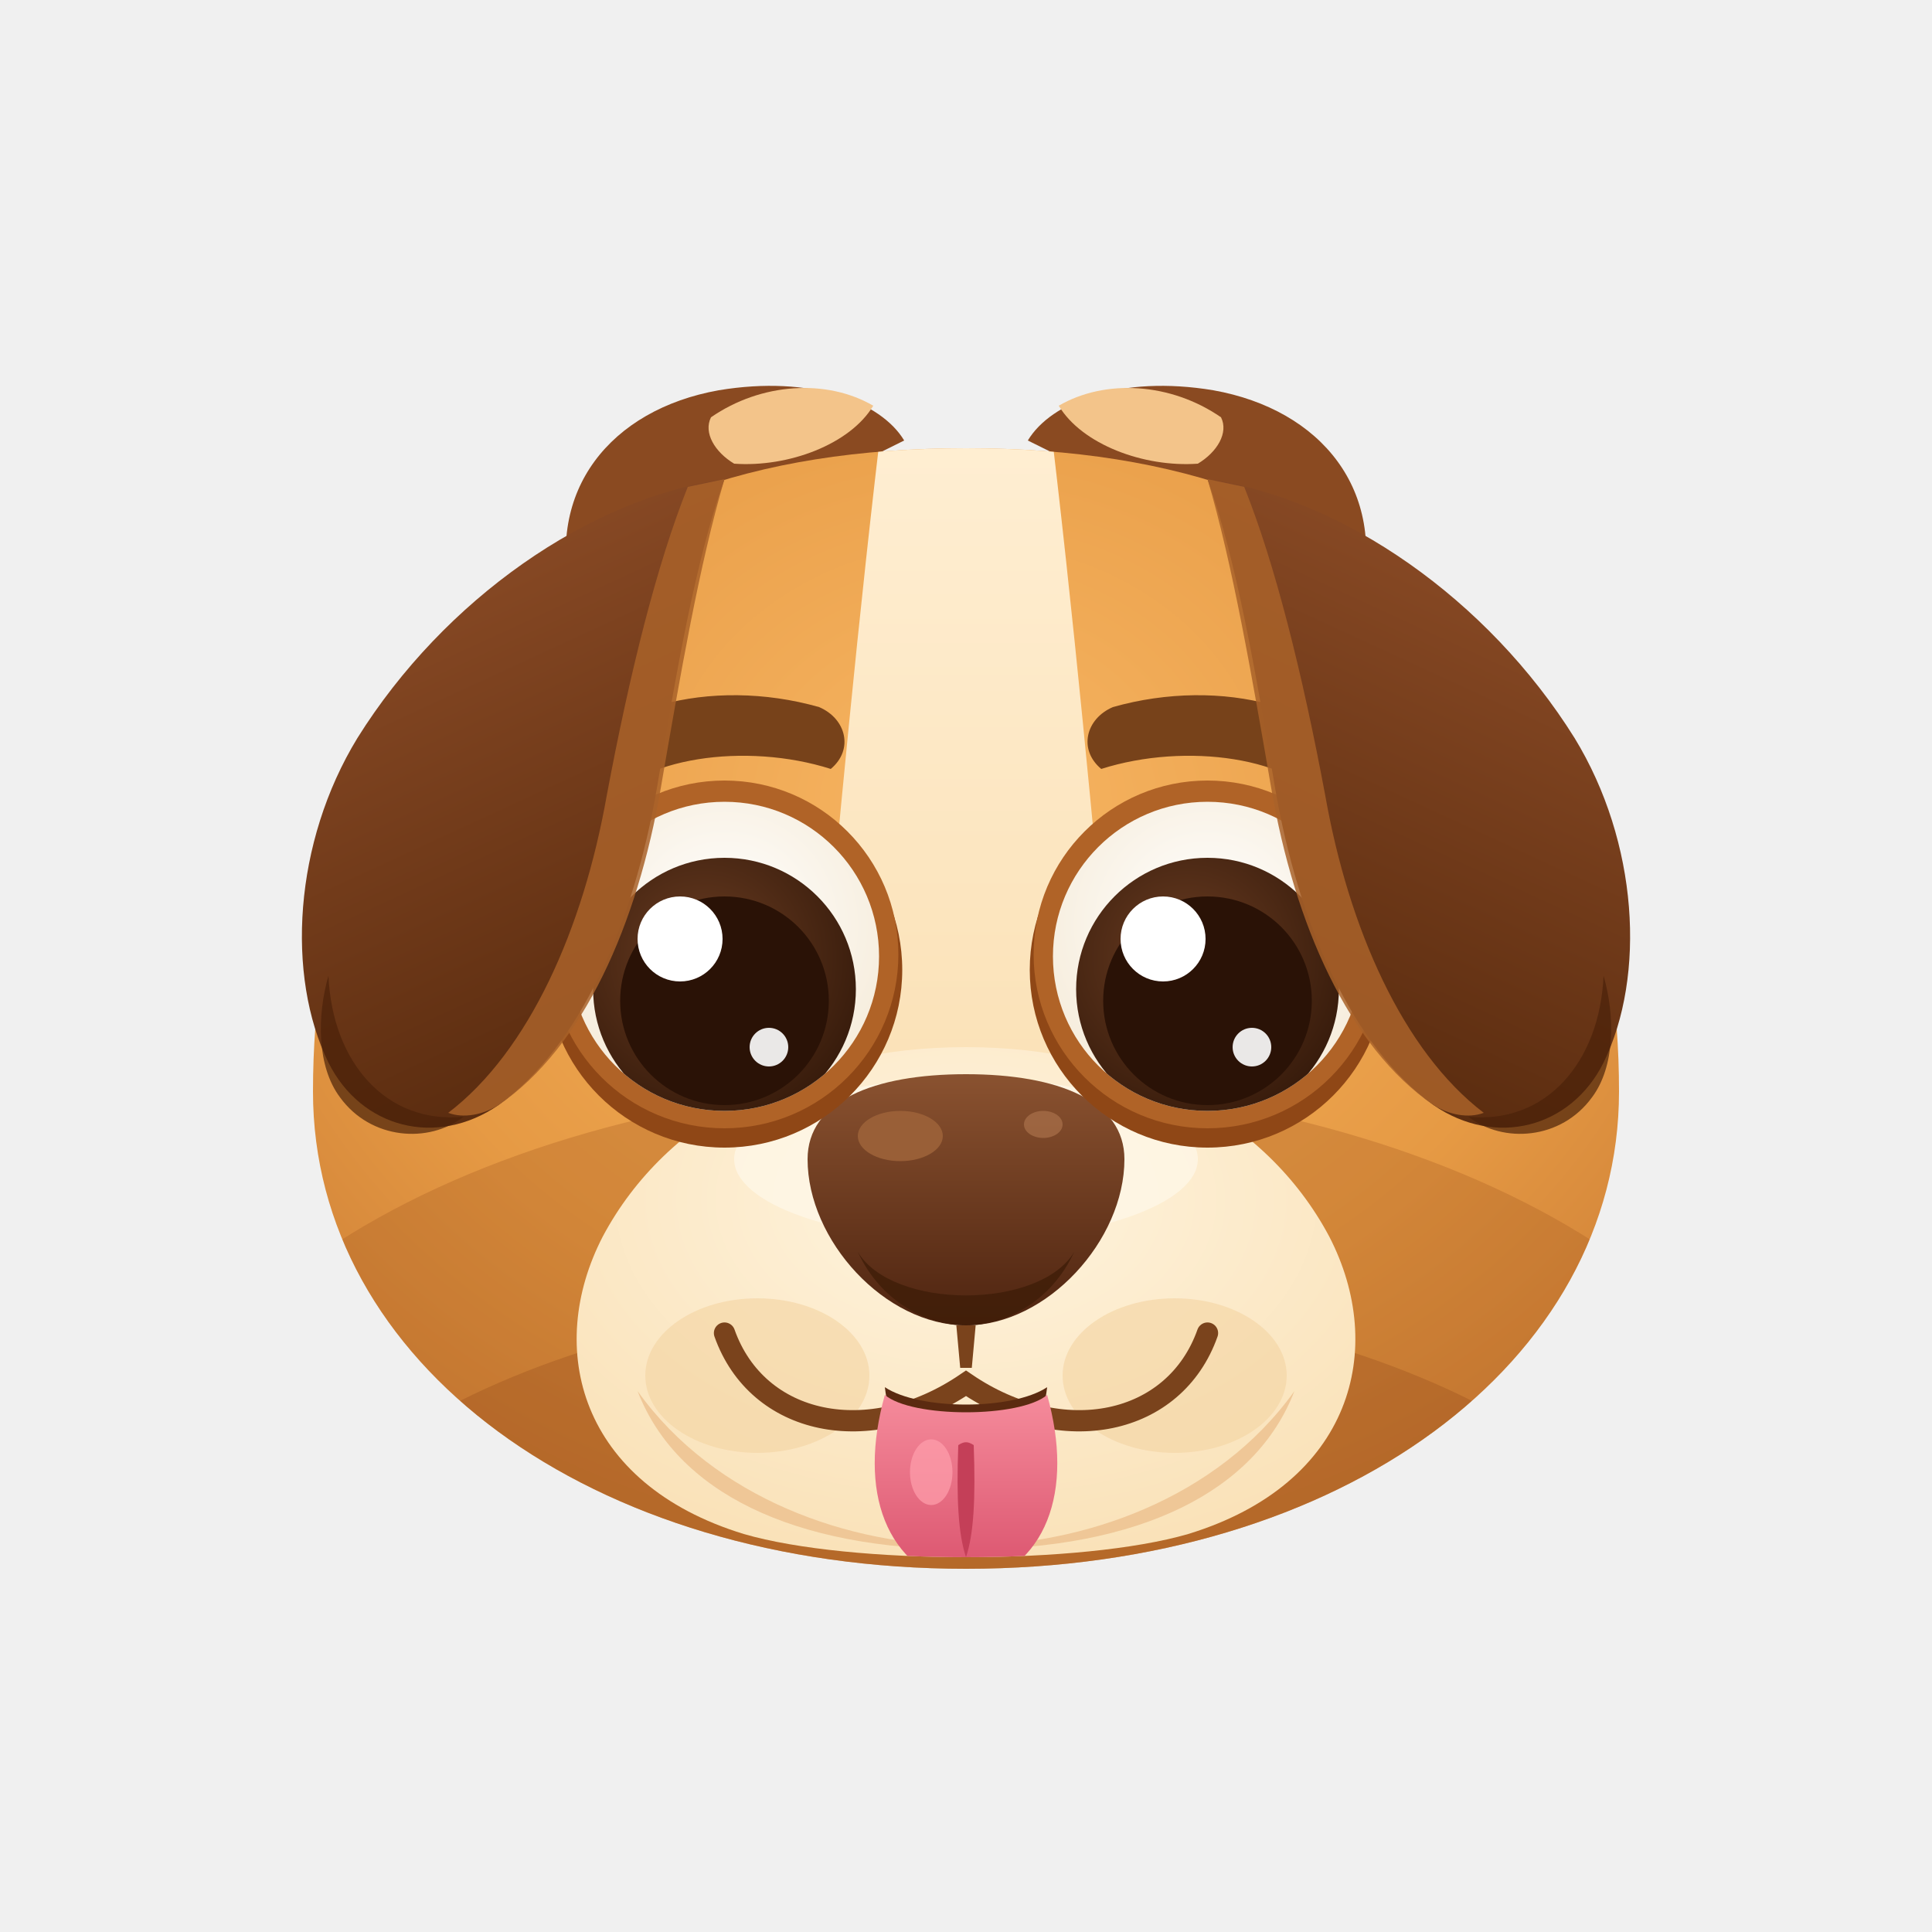
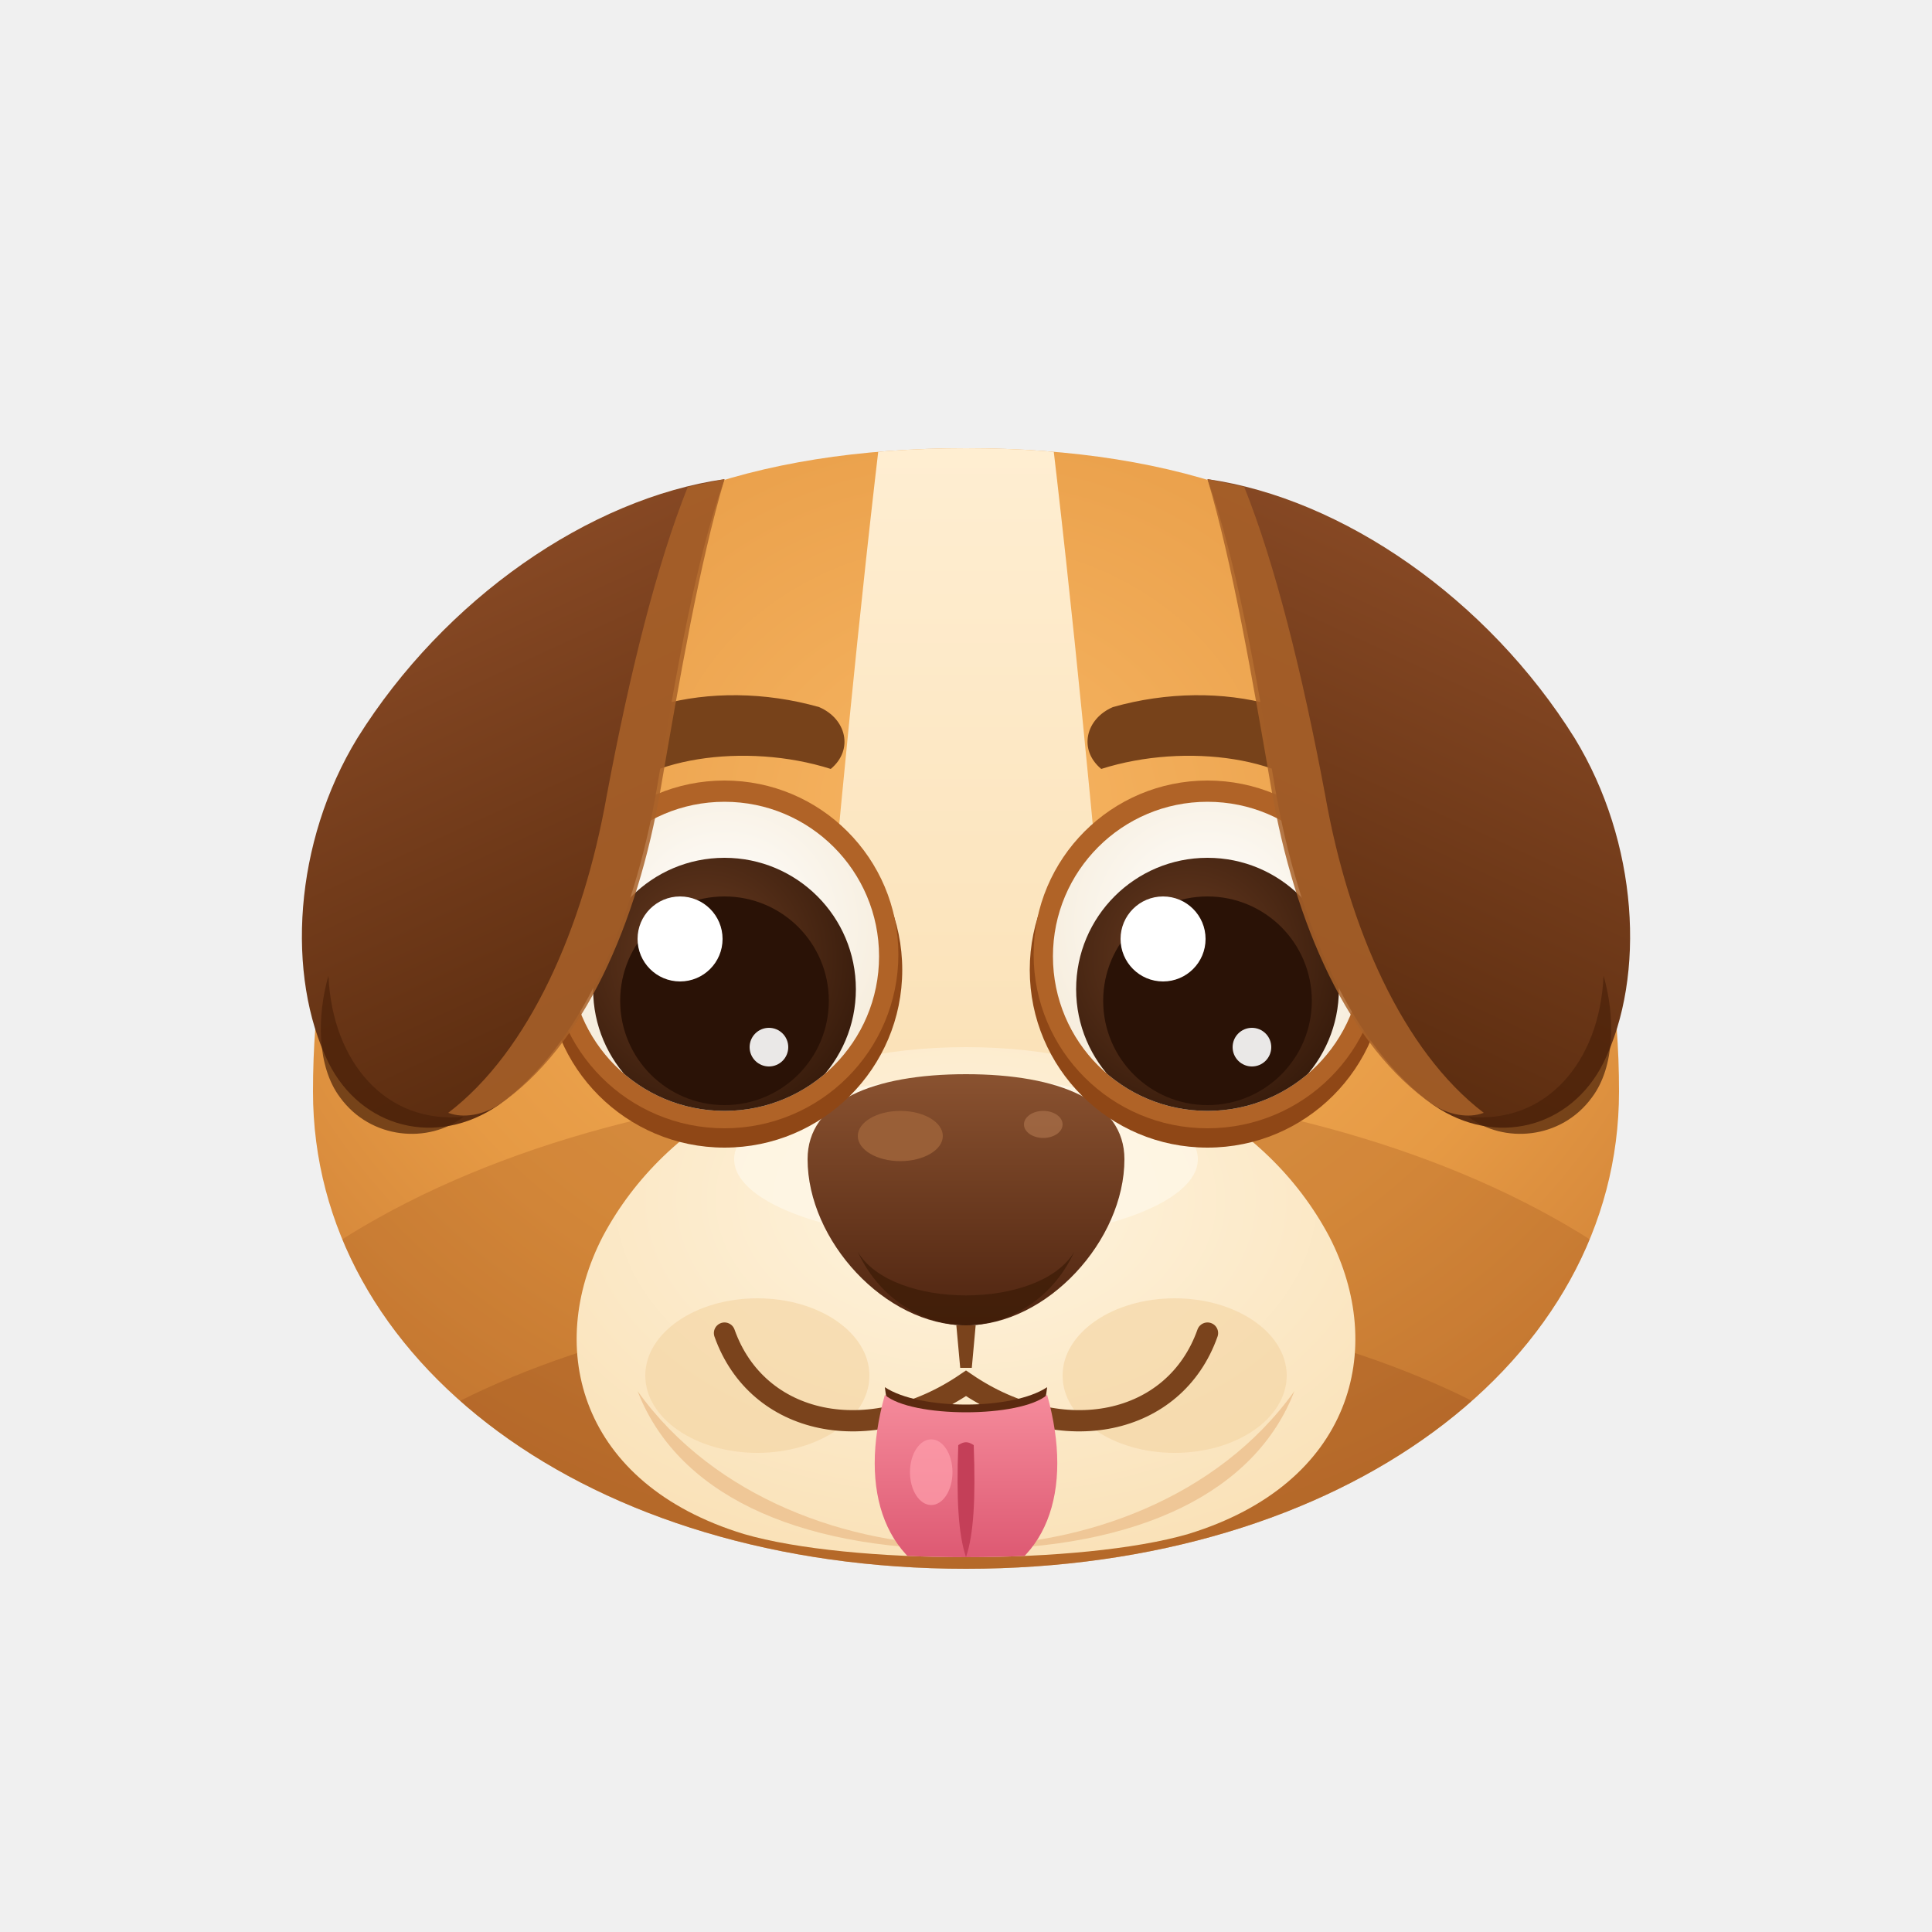
<svg xmlns="http://www.w3.org/2000/svg" viewBox="0 0 1000 1000">
  <defs>
    <radialGradient id="grad-head" cx="0.5" cy="0.32" r="0.85">
      <stop offset="0" stop-color="#F7B562" />
      <stop offset="0.55" stop-color="#E69A44" />
      <stop offset="1" stop-color="#C1712F" />
    </radialGradient>
    <linearGradient id="grad-ear-l" x1="0" y1="0" x2="0.3" y2="1">
      <stop offset="0" stop-color="#94512A" />
      <stop offset="1" stop-color="#5C2D10" />
    </linearGradient>
    <linearGradient id="grad-ear-r" x1="1" y1="0" x2="0.7" y2="1">
      <stop offset="0" stop-color="#94512A" />
      <stop offset="1" stop-color="#5C2D10" />
    </linearGradient>
    <radialGradient id="grad-snout" cx="0.5" cy="0.3" r="0.9">
      <stop offset="0" stop-color="#FFF4DF" />
      <stop offset="1" stop-color="#F8DDAE" />
    </radialGradient>
    <linearGradient id="grad-decal" x1="0" y1="0" x2="0" y2="1">
      <stop offset="0" stop-color="#FFEFD4" />
      <stop offset="1" stop-color="#FBE2B8" />
    </linearGradient>
    <linearGradient id="grad-nose" x1="0" y1="0" x2="0" y2="1">
      <stop offset="0" stop-color="#8A5230" />
      <stop offset="1" stop-color="#4E2410" />
    </linearGradient>
    <linearGradient id="grad-tongue" x1="0" y1="0" x2="0" y2="1">
      <stop offset="0" stop-color="#F58B9B" />
      <stop offset="1" stop-color="#D9506B" />
    </linearGradient>
    <radialGradient id="grad-iris-l" cx="0.42" cy="0.38" r="0.75">
      <stop offset="0" stop-color="#6B3D22" />
      <stop offset="1" stop-color="#2F1608" />
    </radialGradient>
    <radialGradient id="grad-iris-r" cx="0.42" cy="0.38" r="0.75">
      <stop offset="0" stop-color="#6B3D22" />
      <stop offset="1" stop-color="#2F1608" />
    </radialGradient>
    <radialGradient id="grad-eyeball-l" cx="0.5" cy="0.4" r="0.8">
      <stop offset="0" stop-color="#FFFFFF" />
      <stop offset="1" stop-color="#F3E6CF" />
    </radialGradient>
    <radialGradient id="grad-eyeball-r" cx="0.5" cy="0.4" r="0.8">
      <stop offset="0" stop-color="#FFFFFF" />
      <stop offset="1" stop-color="#F3E6CF" />
    </radialGradient>
    <clipPath id="clip-head-shading">
      <path d="M 500 232 C 610 232 695 262 755 330 C 812 395 838 475 838 565 C 838 705 695 812 500 812 C 305 812 162 705 162 565 C 162 475 188 395 245 330 C 305 262 390 232 500 232 Z" />
    </clipPath>
    <clipPath id="clip-head-decal">
      <path d="M 500 232 C 610 232 695 262 755 330 C 812 395 838 475 838 565 C 838 705 695 812 500 812 C 305 812 162 705 162 565 C 162 475 188 395 245 330 C 305 262 390 232 500 232 Z" />
    </clipPath>
    <clipPath id="clip-snout">
      <path d="M 500 542 C 585 542 655 578 688 640 C 718 698 700 768 615 794 C 560 810 440 810 385 794 C 300 768 282 698 312 640 C 345 578 415 542 500 542 Z" />
    </clipPath>
    <clipPath id="clip-eye-l">
      <circle cx="375" cy="495" r="80" />
    </clipPath>
    <clipPath id="clip-eye-r">
      <circle cx="625" cy="495" r="80" />
    </clipPath>
  </defs>
-   <g id="ear-back-l">
-     <path id="ear-back-l-base" d="M 296 310 C 282 254 316 212 372 202 C 420 194 456 208 468 228 C 432 246 376 272 336 312 C 322 320 302 320 296 310 Z" fill="#8A4A21" />
-     <path id="ear-back-l-flip" d="M 368 216 C 394 198 428 196 452 210 C 440 230 408 242 380 240 C 370 234 364 224 368 216 Z" fill="#F3C48A" />
-   </g>
-   <g id="ear-back-r">
-     <path id="ear-back-r-base" d="M 704 310 C 718 254 684 212 628 202 C 580 194 544 208 532 228 C 568 246 624 272 664 312 C 678 320 698 320 704 310 Z" fill="#8A4A21" />
-     <path id="ear-back-r-flip" d="M 632 216 C 606 198 572 196 548 210 C 560 230 592 242 620 240 C 630 234 636 224 632 216 Z" fill="#F3C48A" />
-   </g>
  <g id="head" data-pivot="500,700">
    <path id="head-base" d="M 500 232 C 610 232 695 262 755 330 C 812 395 838 475 838 565 C 838 705 695 812 500 812 C 305 812 162 705 162 565 C 162 475 188 395 245 330 C 305 262 390 232 500 232 Z" fill="url(#grad-head)" />
  </g>
  <g id="head-shading" clip-path="url(#clip-head-shading)">
    <ellipse id="head-shading-low" cx="500" cy="800" rx="430" ry="240" fill="#A85A20" opacity="0.32" />
    <ellipse id="head-shading-deep" cx="500" cy="870" rx="380" ry="200" fill="#8F4716" opacity="0.30" />
  </g>
  <g id="decal" clip-path="url(#clip-head-decal)">
    <path id="decal-band" d="M 458 205 C 478 200 522 200 542 205 C 556 320 566 430 576 538 C 548 556 452 556 424 538 C 434 430 444 320 458 205 Z" fill="url(#grad-decal)" />
  </g>
  <g id="snout">
    <path id="snout-base" d="M 500 542 C 585 542 655 578 688 640 C 718 698 700 768 615 794 C 560 810 440 810 385 794 C 300 768 282 698 312 640 C 345 578 415 542 500 542 Z" fill="url(#grad-snout)" />
    <path id="snout-shade-low" d="M 330 720 C 370 776 440 800 500 800 C 560 800 630 776 670 720 C 650 772 590 802 500 802 C 410 802 350 772 330 720 Z" fill="#EDC291" opacity="0.85" />
    <ellipse id="snout-cheek-shade-l" cx="392" cy="712" rx="58" ry="40" fill="#F4D3A2" opacity="0.6" />
    <ellipse id="snout-cheek-shade-r" cx="608" cy="712" rx="58" ry="40" fill="#F4D3A2" opacity="0.6" />
    <ellipse id="snout-highlight" cx="500" cy="600" rx="120" ry="42" fill="#FFF8E9" opacity="0.7" />
  </g>
  <g id="mouth">
    <path id="mouth-philtrum" d="M 495 686 L 505 686 L 503 708 L 497 708 Z" fill="#7A431C" />
    <path id="mouth-line" d="M 375 690 C 392 738 450 750 500 716 C 550 750 608 738 625 690" fill="none" stroke="#7A431C" stroke-width="11" stroke-linecap="round" />
    <path id="mouth-opening" d="M 458 718 C 476 730 524 730 542 718 C 538 752 518 766 500 766 C 482 766 462 752 458 718 Z" fill="#5B2A10" />
  </g>
  <g id="tongue" data-pivot="500,722" data-parent="mouth-opening" clip-path="url(#clip-snout)">
    <path id="tongue-base" d="M 458 722 C 472 734 528 734 542 722 C 556 772 542 812 500 822 C 458 812 444 772 458 722 Z" fill="url(#grad-tongue)" />
    <path id="tongue-crease" d="M 496 748 C 499 746 501 746 504 748 C 505 776 504 794 500 806 C 496 794 495 776 496 748 Z" fill="#C43F58" />
    <ellipse id="tongue-highlight" cx="482" cy="762" rx="11" ry="17" fill="#FF9FAD" opacity="0.7" />
  </g>
  <g id="nose">
    <path id="nose-base" d="M 418 600 C 418 570 452 556 500 556 C 548 556 582 570 582 600 C 582 642 542 686 500 686 C 458 686 418 642 418 600 Z" fill="url(#grad-nose)" />
    <path id="nose-shade-low" d="M 444 648 C 462 678 538 678 556 648 C 544 674 520 686 500 686 C 480 686 456 674 444 648 Z" fill="#3F1D08" opacity="0.8" />
    <ellipse id="nose-highlight" cx="466" cy="588" rx="22" ry="13" fill="#9C6238" opacity="0.9" />
    <ellipse id="nose-glint" cx="540" cy="582" rx="10" ry="7" fill="#A9714A" opacity="0.7" />
  </g>
-   <g id="eye-l">
+   <g id="eye-l" data-pivot="375,512" data-parent="head-base">
    <circle id="eye-l-shadow" cx="375" cy="502" r="92" fill="#8F4716" />
    <circle id="eye-l-rim" cx="375" cy="494" r="90" fill="#B06327" />
    <circle id="eye-l-ball" cx="375" cy="495" r="80" fill="url(#grad-eyeball-l)" />
  </g>
  <g id="iris-l" data-pivot="375,512" data-parent="eye-l-ball" clip-path="url(#clip-eye-l)">
    <circle id="iris-l-base" cx="375" cy="512" r="68" fill="url(#grad-iris-l)" />
    <circle id="iris-l-pupil" cx="375" cy="518" r="54" fill="#2A1206" />
    <circle id="iris-l-highlight-big" cx="352" cy="486" r="22" fill="#FFFFFF" />
    <circle id="iris-l-highlight-small" cx="398" cy="542" r="10" fill="#FFFFFF" opacity="0.9" />
  </g>
-   <g id="eye-r">
+   <g id="eye-r" data-pivot="625,512" data-parent="head-base">
    <circle id="eye-r-shadow" cx="625" cy="502" r="92" fill="#8F4716" />
    <circle id="eye-r-rim" cx="625" cy="494" r="90" fill="#B06327" />
    <circle id="eye-r-ball" cx="625" cy="495" r="80" fill="url(#grad-eyeball-r)" />
  </g>
  <g id="iris-r" data-pivot="625,512" data-parent="eye-r-ball" clip-path="url(#clip-eye-r)">
    <circle id="iris-r-base" cx="625" cy="512" r="68" fill="url(#grad-iris-r)" />
    <circle id="iris-r-pupil" cx="625" cy="518" r="54" fill="#2A1206" />
    <circle id="iris-r-highlight-big" cx="602" cy="486" r="22" fill="#FFFFFF" />
    <circle id="iris-r-highlight-small" cx="648" cy="542" r="10" fill="#FFFFFF" opacity="0.9" />
  </g>
  <g id="eyebrow-l" data-pivot="430,392" data-parent="head-base">
    <path id="eyebrow-l-base" d="M 292 404 C 306 366 368 350 424 366 C 438 372 442 388 430 398 C 386 384 330 392 312 418 C 300 420 290 414 292 404 Z" fill="#77421A" />
  </g>
  <g id="eyebrow-r" data-pivot="570,392" data-parent="head-base">
    <path id="eyebrow-r-base" d="M 708 404 C 694 366 632 350 576 366 C 562 372 558 388 570 398 C 614 384 670 392 688 418 C 700 420 710 414 708 404 Z" fill="#77421A" />
  </g>
  <g id="ear-l" data-pivot="360,268" data-parent="head-base">
    <path id="ear-l-base" d="M 375 248 C 305 258 230 310 185 382 C 152 436 148 505 170 550 C 187 584 226 594 258 572 C 300 542 328 478 340 408 C 350 348 360 290 375 248 Z" fill="url(#grad-ear-l)" />
    <path id="ear-l-inner-edge" d="M 375 248 C 362 292 352 350 342 408 C 330 478 302 542 258 572 C 250 577 240 579 232 576 C 274 544 302 480 314 412 C 326 348 340 292 356 252 Z" fill="#A96229" opacity="0.85" />
    <path id="ear-l-tip-shade" d="M 170 505 C 172 550 200 582 240 578 C 222 592 192 590 176 568 C 164 552 164 526 170 505 Z" fill="#4A2109" opacity="0.7" />
  </g>
  <g id="ear-r" data-pivot="640,268" data-parent="head-base">
    <path id="ear-r-base" d="M 625 248 C 695 258 770 310 815 382 C 848 436 852 505 830 550 C 813 584 774 594 742 572 C 700 542 672 478 660 408 C 650 348 640 290 625 248 Z" fill="url(#grad-ear-r)" />
    <path id="ear-r-inner-edge" d="M 625 248 C 638 292 648 350 658 408 C 670 478 698 542 742 572 C 750 577 760 579 768 576 C 726 544 698 480 686 412 C 674 348 660 292 644 252 Z" fill="#A96229" opacity="0.85" />
    <path id="ear-r-tip-shade" d="M 830 505 C 828 550 800 582 760 578 C 778 592 808 590 824 568 C 836 552 836 526 830 505 Z" fill="#4A2109" opacity="0.7" />
  </g>
</svg>
